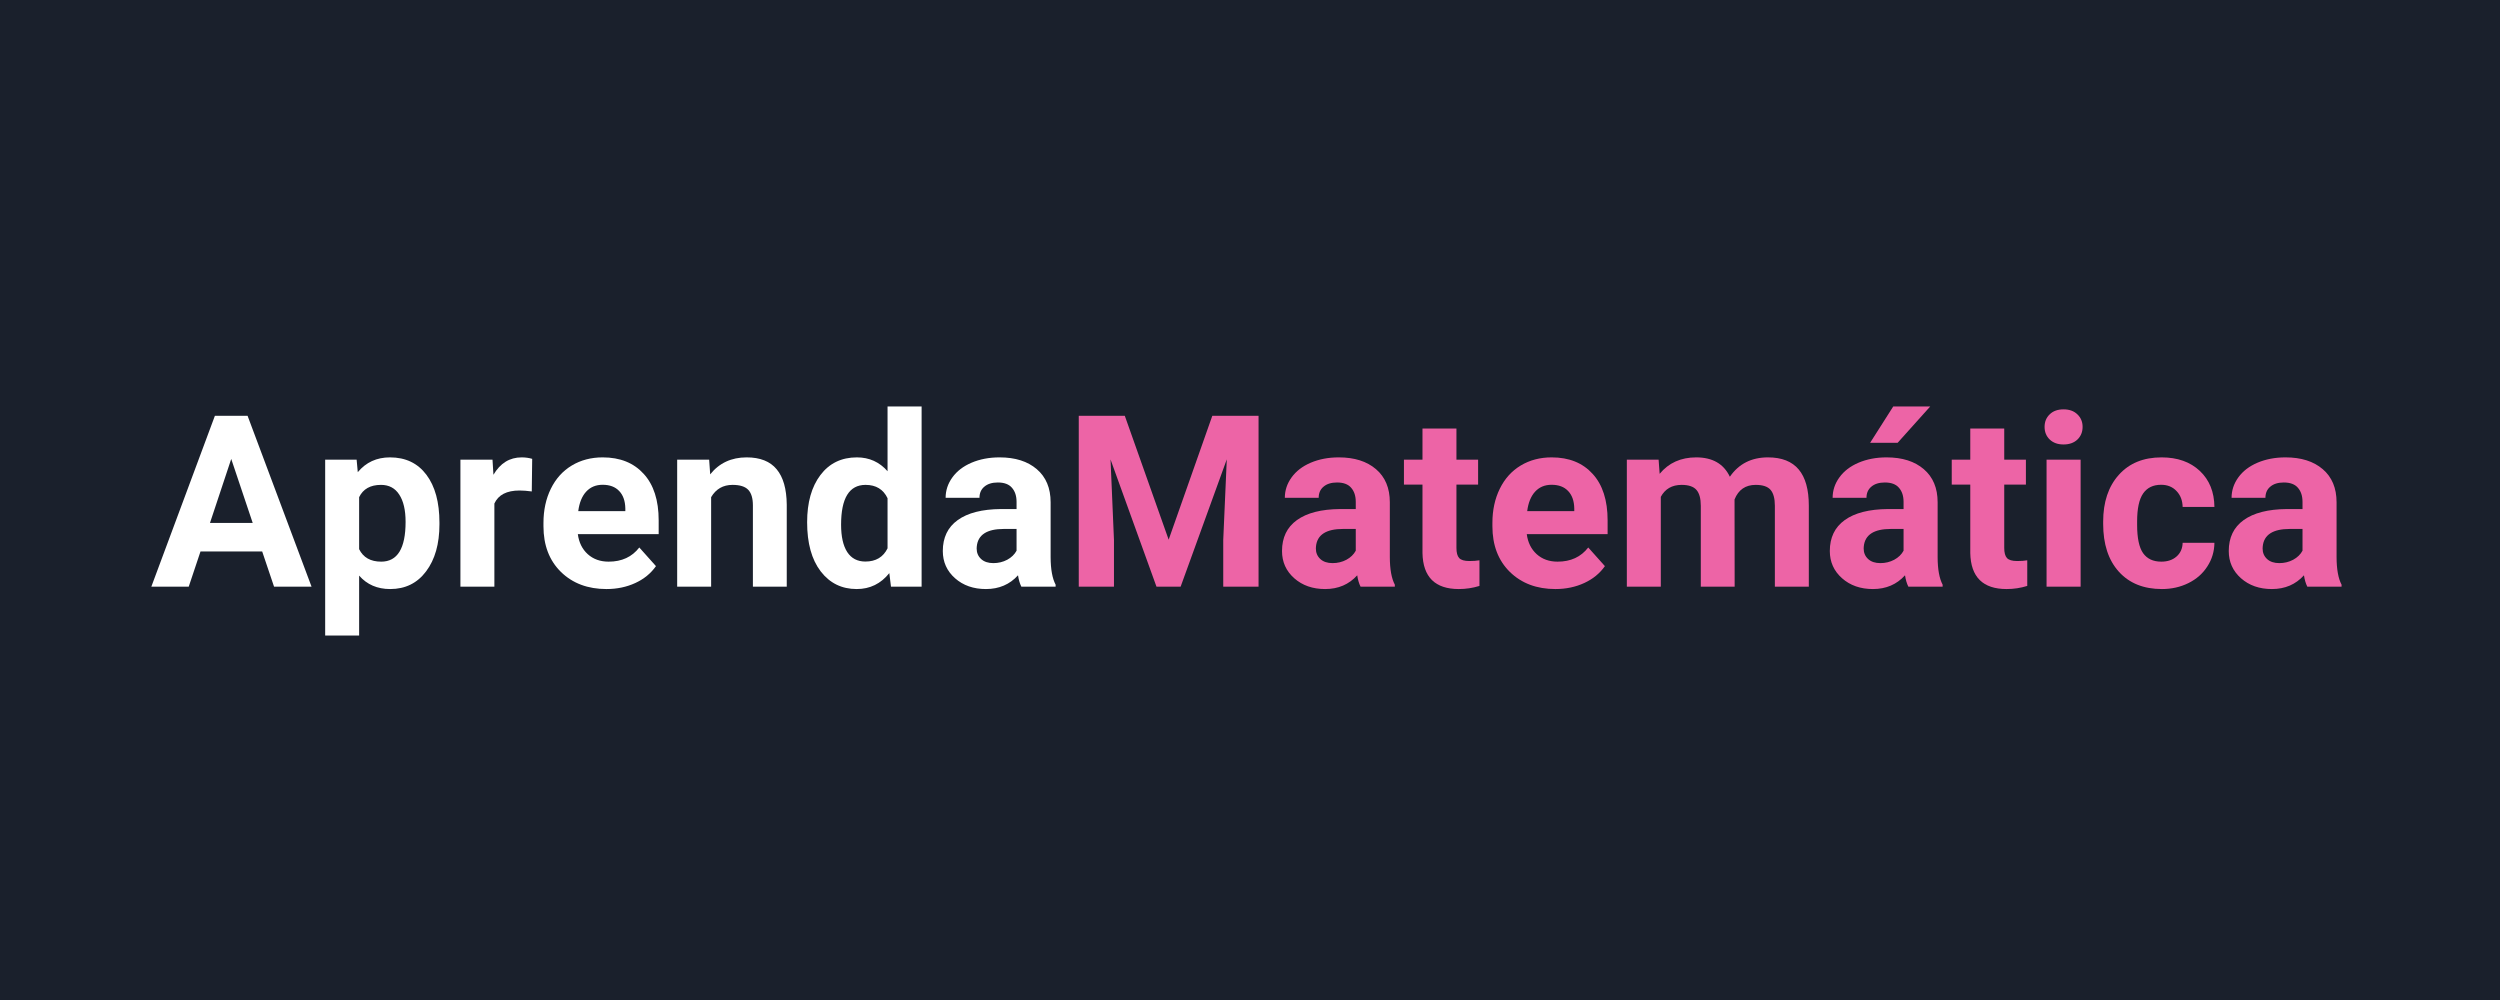
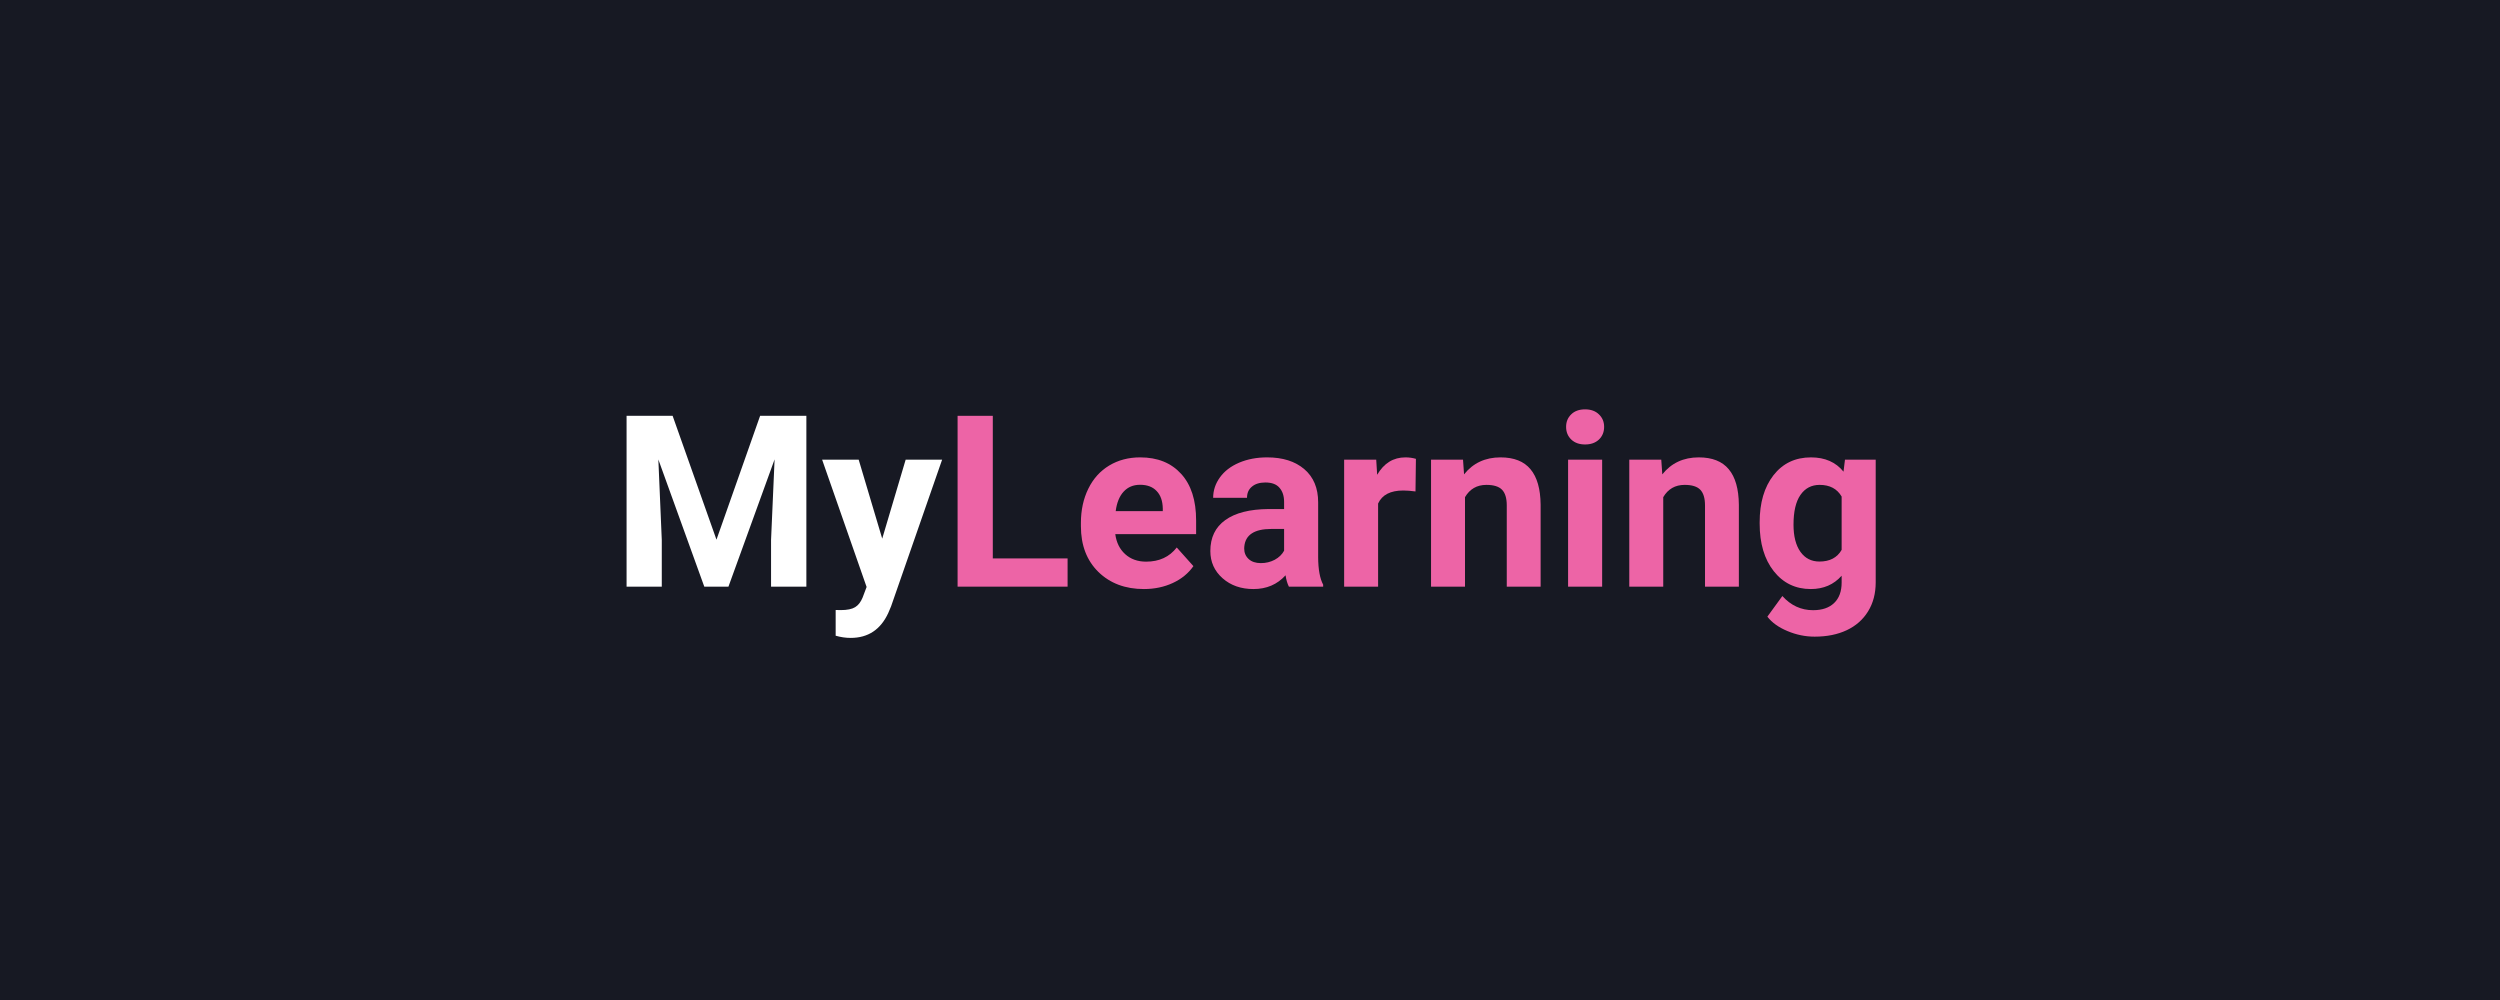
<svg xmlns="http://www.w3.org/2000/svg" width="500" zoomAndPan="magnify" viewBox="0 0 375 150" height="200" preserveAspectRatio="xMidYMid meet" version="1.0">
  <defs>
    <g />
  </defs>
  <rect x="-37.5" width="450" fill="#ffffff" y="-15" height="180" fill-opacity="1" />
  <rect x="-37.5" width="450" fill="#ffffff" y="-15" height="180" fill-opacity="1" />
-   <rect x="-37.5" width="450" fill="#1a202c" y="-15" height="180" fill-opacity="1" />
+   <rect x="-37.5" width="450" fill="#171923" y="-15" height="180" fill-opacity="1" />
  <g fill="#ffffff" fill-opacity="1">
-     <g transform="translate(22.57617, 87.99786)">
+     <g transform="translate(91.70507, 87.99786)">
      <g>
-         <path d="M 16.75 -5.281 L 7.5 -5.281 L 5.734 0 L 0.125 0 L 9.656 -25.625 L 14.562 -25.625 L 24.156 0 L 18.531 0 Z M 8.922 -9.562 L 15.328 -9.562 L 12.109 -19.156 Z M 8.922 -9.562 " />
+         <path d="M 9.188 -25.625 L 15.766 -7.047 L 22.312 -25.625 L 29.25 -25.625 L 29.25 0 L 23.953 0 L 23.953 -7 L 24.484 -19.094 L 17.562 0 L 13.938 0 L 7.047 -19.078 L 7.562 -7 L 7.562 0 L 2.281 0 L 2.281 -25.625 Z M 9.188 -25.625 " />
      </g>
    </g>
  </g>
  <g fill="#ffffff" fill-opacity="1">
-     <g transform="translate(46.82248, 87.99786)">
+     <g transform="translate(123.271, 87.99786)">
      <g>
-         <path d="M 19.094 -9.344 C 19.094 -6.414 18.426 -4.066 17.094 -2.297 C 15.77 -0.523 13.973 0.359 11.703 0.359 C 9.773 0.359 8.223 -0.312 7.047 -1.656 L 7.047 7.328 L 1.953 7.328 L 1.953 -19.047 L 6.672 -19.047 L 6.844 -17.172 C 8.07 -18.648 9.68 -19.391 11.672 -19.391 C 14.016 -19.391 15.836 -18.52 17.141 -16.781 C 18.441 -15.051 19.094 -12.66 19.094 -9.609 Z M 14.016 -9.719 C 14.016 -11.488 13.695 -12.852 13.062 -13.812 C 12.438 -14.781 11.523 -15.266 10.328 -15.266 C 8.734 -15.266 7.641 -14.648 7.047 -13.422 L 7.047 -5.625 C 7.66 -4.375 8.766 -3.75 10.359 -3.75 C 12.797 -3.75 14.016 -5.738 14.016 -9.719 Z M 14.016 -9.719 " />
+         <path d="M 9.062 -7.203 L 12.578 -19.047 L 18.047 -19.047 L 10.391 2.953 L 9.969 3.953 C 8.82 6.441 6.941 7.688 4.328 7.688 C 3.586 7.688 2.836 7.578 2.078 7.359 L 2.078 3.5 L 2.844 3.516 C 3.812 3.516 4.531 3.367 5 3.078 C 5.477 2.785 5.852 2.301 6.125 1.625 L 6.719 0.047 L 0.047 -19.047 L 5.531 -19.047 Z M 9.062 -7.203 " />
      </g>
    </g>
  </g>
-   <g fill="#ffffff" fill-opacity="1">
-     <g transform="translate(67.10986, 87.99786)">
+   <g fill="#ed64a6" fill-opacity="1">
+     <g transform="translate(141.3574, 87.99786)">
      <g>
-         <path d="M 12.656 -14.281 C 11.957 -14.375 11.348 -14.422 10.828 -14.422 C 8.898 -14.422 7.641 -13.77 7.047 -12.469 L 7.047 0 L 1.953 0 L 1.953 -19.047 L 6.766 -19.047 L 6.906 -16.781 C 7.926 -18.52 9.336 -19.391 11.141 -19.391 C 11.703 -19.391 12.227 -19.316 12.719 -19.172 Z M 12.656 -14.281 " />
+         <path d="M 7.562 -4.234 L 18.781 -4.234 L 18.781 0 L 2.281 0 L 2.281 -25.625 L 7.562 -25.625 Z M 7.562 -4.234 " />
      </g>
    </g>
  </g>
-   <g fill="#ffffff" fill-opacity="1">
-     <g transform="translate(80.25355, 87.99786)">
+   <g fill="#ed64a6" fill-opacity="1">
+     <g transform="translate(160.8706, 87.99786)">
      <g>
        <path d="M 10.719 0.359 C 7.926 0.359 5.648 -0.492 3.891 -2.203 C 2.141 -3.922 1.266 -6.207 1.266 -9.062 L 1.266 -9.562 C 1.266 -11.469 1.633 -13.176 2.375 -14.688 C 3.113 -16.195 4.16 -17.359 5.516 -18.172 C 6.867 -18.984 8.414 -19.391 10.156 -19.391 C 12.758 -19.391 14.805 -18.566 16.297 -16.922 C 17.797 -15.285 18.547 -12.957 18.547 -9.938 L 18.547 -7.875 L 6.422 -7.875 C 6.586 -6.625 7.082 -5.625 7.906 -4.875 C 8.738 -4.125 9.785 -3.75 11.047 -3.75 C 13.016 -3.75 14.547 -4.457 15.641 -5.875 L 18.141 -3.078 C 17.379 -1.992 16.348 -1.148 15.047 -0.547 C 13.742 0.055 12.301 0.359 10.719 0.359 Z M 10.141 -15.281 C 9.129 -15.281 8.305 -14.938 7.672 -14.25 C 7.047 -13.57 6.648 -12.598 6.484 -11.328 L 13.547 -11.328 L 13.547 -11.734 C 13.523 -12.859 13.219 -13.727 12.625 -14.344 C 12.039 -14.969 11.211 -15.281 10.141 -15.281 Z M 10.141 -15.281 " />
      </g>
    </g>
  </g>
-   <g fill="#ffffff" fill-opacity="1">
-     <g transform="translate(99.73154, 87.99786)">
-       <g>
-         <path d="M 6.641 -19.047 L 6.797 -16.844 C 8.148 -18.539 9.973 -19.391 12.266 -19.391 C 14.285 -19.391 15.785 -18.797 16.766 -17.609 C 17.754 -16.43 18.258 -14.66 18.281 -12.297 L 18.281 0 L 13.203 0 L 13.203 -12.188 C 13.203 -13.258 12.969 -14.039 12.5 -14.531 C 12.031 -15.02 11.25 -15.266 10.156 -15.266 C 8.727 -15.266 7.656 -14.648 6.938 -13.422 L 6.938 0 L 1.844 0 L 1.844 -19.047 Z M 6.641 -19.047 " />
-       </g>
-     </g>
-   </g>
-   <g fill="#ffffff" fill-opacity="1">
-     <g transform="translate(119.9133, 87.99786)">
-       <g>
-         <path d="M 1.156 -9.656 C 1.156 -12.625 1.82 -14.988 3.156 -16.75 C 4.488 -18.508 6.312 -19.391 8.625 -19.391 C 10.477 -19.391 12.008 -18.695 13.219 -17.312 L 13.219 -27.031 L 18.328 -27.031 L 18.328 0 L 13.734 0 L 13.484 -2.031 C 12.211 -0.438 10.582 0.359 8.594 0.359 C 6.352 0.359 4.551 -0.523 3.188 -2.297 C 1.832 -4.066 1.156 -6.52 1.156 -9.656 Z M 6.25 -9.297 C 6.25 -7.516 6.555 -6.145 7.172 -5.188 C 7.797 -4.238 8.703 -3.766 9.891 -3.766 C 11.461 -3.766 12.57 -4.426 13.219 -5.75 L 13.219 -13.266 C 12.582 -14.598 11.484 -15.266 9.922 -15.266 C 7.473 -15.266 6.25 -13.273 6.25 -9.297 Z M 6.25 -9.297 " />
-       </g>
-     </g>
-   </g>
-   <g fill="#ffffff" fill-opacity="1">
-     <g transform="translate(140.2183, 87.99786)">
+   <g fill="#ed64a6" fill-opacity="1">
+     <g transform="translate(180.3486, 87.99786)">
      <g>
        <path d="M 12.984 0 C 12.754 -0.457 12.586 -1.023 12.484 -1.703 C 11.242 -0.328 9.641 0.359 7.672 0.359 C 5.805 0.359 4.258 -0.18 3.031 -1.266 C 1.812 -2.348 1.203 -3.707 1.203 -5.344 C 1.203 -7.363 1.945 -8.91 3.438 -9.984 C 4.938 -11.066 7.098 -11.617 9.922 -11.641 L 12.266 -11.641 L 12.266 -12.719 C 12.266 -13.602 12.035 -14.305 11.578 -14.828 C 11.129 -15.359 10.422 -15.625 9.453 -15.625 C 8.598 -15.625 7.926 -15.414 7.438 -15 C 6.945 -14.594 6.703 -14.035 6.703 -13.328 L 1.625 -13.328 C 1.625 -14.43 1.961 -15.453 2.641 -16.391 C 3.316 -17.328 4.273 -18.062 5.516 -18.594 C 6.766 -19.125 8.164 -19.391 9.719 -19.391 C 12.062 -19.391 13.922 -18.801 15.297 -17.625 C 16.68 -16.445 17.375 -14.789 17.375 -12.656 L 17.375 -4.406 C 17.383 -2.594 17.633 -1.223 18.125 -0.297 L 18.125 0 Z M 8.781 -3.531 C 9.531 -3.531 10.223 -3.695 10.859 -4.031 C 11.492 -4.375 11.961 -4.828 12.266 -5.391 L 12.266 -8.656 L 10.359 -8.656 C 7.816 -8.656 6.461 -7.773 6.297 -6.016 L 6.281 -5.719 C 6.281 -5.082 6.504 -4.555 6.953 -4.141 C 7.398 -3.734 8.008 -3.531 8.781 -3.531 Z M 8.781 -3.531 " />
      </g>
    </g>
  </g>
  <g fill="#ed64a6" fill-opacity="1">
-     <g transform="translate(159.5332, 87.99786)">
+     <g transform="translate(199.6682, 87.99786)">
      <g>
-         <path d="M 9.188 -25.625 L 15.766 -7.047 L 22.312 -25.625 L 29.25 -25.625 L 29.25 0 L 23.953 0 L 23.953 -7 L 24.484 -19.094 L 17.562 0 L 13.938 0 L 7.047 -19.078 L 7.562 -7 L 7.562 0 L 2.281 0 L 2.281 -25.625 Z M 9.188 -25.625 " />
+         <path d="M 12.656 -14.281 C 11.957 -14.375 11.348 -14.422 10.828 -14.422 C 8.898 -14.422 7.641 -13.77 7.047 -12.469 L 7.047 0 L 1.953 0 L 1.953 -19.047 L 6.766 -19.047 L 6.906 -16.781 C 7.926 -18.52 9.336 -19.391 11.141 -19.391 C 11.703 -19.391 12.227 -19.316 12.719 -19.172 Z M 12.656 -14.281 " />
      </g>
    </g>
  </g>
  <g fill="#ed64a6" fill-opacity="1">
-     <g transform="translate(191.0991, 87.99786)">
+     <g transform="translate(212.8119, 87.99786)">
      <g>
-         <path d="M 12.984 0 C 12.754 -0.457 12.586 -1.023 12.484 -1.703 C 11.242 -0.328 9.641 0.359 7.672 0.359 C 5.805 0.359 4.258 -0.18 3.031 -1.266 C 1.812 -2.348 1.203 -3.707 1.203 -5.344 C 1.203 -7.363 1.945 -8.91 3.438 -9.984 C 4.938 -11.066 7.098 -11.617 9.922 -11.641 L 12.266 -11.641 L 12.266 -12.719 C 12.266 -13.602 12.035 -14.305 11.578 -14.828 C 11.129 -15.359 10.422 -15.625 9.453 -15.625 C 8.598 -15.625 7.926 -15.414 7.438 -15 C 6.945 -14.594 6.703 -14.035 6.703 -13.328 L 1.625 -13.328 C 1.625 -14.43 1.961 -15.453 2.641 -16.391 C 3.316 -17.328 4.273 -18.062 5.516 -18.594 C 6.766 -19.125 8.164 -19.391 9.719 -19.391 C 12.062 -19.391 13.922 -18.801 15.297 -17.625 C 16.68 -16.445 17.375 -14.789 17.375 -12.656 L 17.375 -4.406 C 17.383 -2.594 17.633 -1.223 18.125 -0.297 L 18.125 0 Z M 8.781 -3.531 C 9.531 -3.531 10.223 -3.695 10.859 -4.031 C 11.492 -4.375 11.961 -4.828 12.266 -5.391 L 12.266 -8.656 L 10.359 -8.656 C 7.816 -8.656 6.461 -7.773 6.297 -6.016 L 6.281 -5.719 C 6.281 -5.082 6.504 -4.555 6.953 -4.141 C 7.398 -3.734 8.008 -3.531 8.781 -3.531 Z M 8.781 -3.531 " />
+         <path d="M 6.641 -19.047 L 6.797 -16.844 C 8.148 -18.539 9.973 -19.391 12.266 -19.391 C 14.285 -19.391 15.785 -18.797 16.766 -17.609 C 17.754 -16.43 18.258 -14.66 18.281 -12.297 L 18.281 0 L 13.203 0 L 13.203 -12.188 C 13.203 -13.258 12.969 -14.039 12.5 -14.531 C 12.031 -15.02 11.25 -15.266 10.156 -15.266 C 8.727 -15.266 7.656 -14.648 6.938 -13.422 L 6.938 0 L 1.844 0 L 1.844 -19.047 Z M 6.641 -19.047 " />
      </g>
    </g>
  </g>
  <g fill="#ed64a6" fill-opacity="1">
-     <g transform="translate(210.4188, 87.99786)">
-       <g>
-         <path d="M 8.047 -23.719 L 8.047 -19.047 L 11.297 -19.047 L 11.297 -15.312 L 8.047 -15.312 L 8.047 -5.812 C 8.047 -5.102 8.18 -4.598 8.453 -4.297 C 8.723 -3.992 9.238 -3.844 10 -3.844 C 10.562 -3.844 11.062 -3.879 11.5 -3.953 L 11.5 -0.109 C 10.5 0.203 9.469 0.359 8.406 0.359 C 4.844 0.359 3.023 -1.441 2.953 -5.047 L 2.953 -15.312 L 0.172 -15.312 L 0.172 -19.047 L 2.953 -19.047 L 2.953 -23.719 Z M 8.047 -23.719 " />
-       </g>
-     </g>
-   </g>
-   <g fill="#ed64a6" fill-opacity="1">
-     <g transform="translate(222.5947, 87.99786)">
-       <g>
-         <path d="M 10.719 0.359 C 7.926 0.359 5.648 -0.492 3.891 -2.203 C 2.141 -3.922 1.266 -6.207 1.266 -9.062 L 1.266 -9.562 C 1.266 -11.469 1.633 -13.176 2.375 -14.688 C 3.113 -16.195 4.16 -17.359 5.516 -18.172 C 6.867 -18.984 8.414 -19.391 10.156 -19.391 C 12.758 -19.391 14.805 -18.566 16.297 -16.922 C 17.797 -15.285 18.547 -12.957 18.547 -9.938 L 18.547 -7.875 L 6.422 -7.875 C 6.586 -6.625 7.082 -5.625 7.906 -4.875 C 8.738 -4.125 9.785 -3.75 11.047 -3.75 C 13.016 -3.75 14.547 -4.457 15.641 -5.875 L 18.141 -3.078 C 17.379 -1.992 16.348 -1.148 15.047 -0.547 C 13.742 0.055 12.301 0.359 10.719 0.359 Z M 10.141 -15.281 C 9.129 -15.281 8.305 -14.938 7.672 -14.25 C 7.047 -13.57 6.648 -12.598 6.484 -11.328 L 13.547 -11.328 L 13.547 -11.734 C 13.523 -12.859 13.219 -13.727 12.625 -14.344 C 12.039 -14.969 11.211 -15.281 10.141 -15.281 Z M 10.141 -15.281 " />
-       </g>
-     </g>
-   </g>
-   <g fill="#ed64a6" fill-opacity="1">
-     <g transform="translate(242.0727, 87.99786)">
-       <g>
-         <path d="M 6.719 -19.047 L 6.875 -16.922 C 8.227 -18.566 10.055 -19.391 12.359 -19.391 C 14.805 -19.391 16.488 -18.422 17.406 -16.484 C 18.738 -18.422 20.645 -19.391 23.125 -19.391 C 25.188 -19.391 26.723 -18.785 27.734 -17.578 C 28.742 -16.379 29.25 -14.57 29.25 -12.156 L 29.25 0 L 24.156 0 L 24.156 -12.141 C 24.156 -13.223 23.941 -14.016 23.516 -14.516 C 23.086 -15.016 22.344 -15.266 21.281 -15.266 C 19.75 -15.266 18.691 -14.535 18.109 -13.078 L 18.125 0 L 13.047 0 L 13.047 -12.125 C 13.047 -13.227 12.828 -14.023 12.391 -14.516 C 11.953 -15.016 11.211 -15.266 10.172 -15.266 C 8.734 -15.266 7.691 -14.664 7.047 -13.469 L 7.047 0 L 1.953 0 L 1.953 -19.047 Z M 6.719 -19.047 " />
-       </g>
-     </g>
-   </g>
-   <g fill="#ed64a6" fill-opacity="1">
-     <g transform="translate(273.2692, 87.99786)">
-       <g>
-         <path d="M 12.984 0 C 12.754 -0.457 12.586 -1.023 12.484 -1.703 C 11.242 -0.328 9.641 0.359 7.672 0.359 C 5.805 0.359 4.258 -0.18 3.031 -1.266 C 1.812 -2.348 1.203 -3.707 1.203 -5.344 C 1.203 -7.363 1.945 -8.91 3.438 -9.984 C 4.938 -11.066 7.098 -11.617 9.922 -11.641 L 12.266 -11.641 L 12.266 -12.719 C 12.266 -13.602 12.035 -14.305 11.578 -14.828 C 11.129 -15.359 10.422 -15.625 9.453 -15.625 C 8.598 -15.625 7.926 -15.414 7.438 -15 C 6.945 -14.594 6.703 -14.035 6.703 -13.328 L 1.625 -13.328 C 1.625 -14.43 1.961 -15.453 2.641 -16.391 C 3.316 -17.328 4.273 -18.062 5.516 -18.594 C 6.766 -19.125 8.164 -19.391 9.719 -19.391 C 12.062 -19.391 13.922 -18.801 15.297 -17.625 C 16.68 -16.445 17.375 -14.789 17.375 -12.656 L 17.375 -4.406 C 17.383 -2.594 17.633 -1.223 18.125 -0.297 L 18.125 0 Z M 8.781 -3.531 C 9.531 -3.531 10.223 -3.695 10.859 -4.031 C 11.492 -4.375 11.961 -4.828 12.266 -5.391 L 12.266 -8.656 L 10.359 -8.656 C 7.816 -8.656 6.461 -7.773 6.297 -6.016 L 6.281 -5.719 C 6.281 -5.082 6.504 -4.555 6.953 -4.141 C 7.398 -3.734 8.008 -3.531 8.781 -3.531 Z M 10.719 -27.031 L 16.266 -27.031 L 11.375 -21.578 L 7.25 -21.578 Z M 10.719 -27.031 " />
-       </g>
-     </g>
-   </g>
-   <g fill="#ed64a6" fill-opacity="1">
-     <g transform="translate(292.5888, 87.99786)">
-       <g>
-         <path d="M 8.047 -23.719 L 8.047 -19.047 L 11.297 -19.047 L 11.297 -15.312 L 8.047 -15.312 L 8.047 -5.812 C 8.047 -5.102 8.18 -4.598 8.453 -4.297 C 8.723 -3.992 9.238 -3.844 10 -3.844 C 10.562 -3.844 11.062 -3.879 11.5 -3.953 L 11.5 -0.109 C 10.5 0.203 9.469 0.359 8.406 0.359 C 4.844 0.359 3.023 -1.441 2.953 -5.047 L 2.953 -15.312 L 0.172 -15.312 L 0.172 -19.047 L 2.953 -19.047 L 2.953 -23.719 Z M 8.047 -23.719 " />
-       </g>
-     </g>
-   </g>
-   <g fill="#ed64a6" fill-opacity="1">
-     <g transform="translate(304.7647, 87.99786)">
+     <g transform="translate(232.9937, 87.99786)">
      <g>
        <path d="M 7.328 0 L 2.219 0 L 2.219 -19.047 L 7.328 -19.047 Z M 1.922 -23.969 C 1.922 -24.727 2.176 -25.352 2.688 -25.844 C 3.195 -26.344 3.891 -26.594 4.766 -26.594 C 5.641 -26.594 6.332 -26.344 6.844 -25.844 C 7.363 -25.352 7.625 -24.727 7.625 -23.969 C 7.625 -23.195 7.363 -22.562 6.844 -22.062 C 6.32 -21.57 5.629 -21.328 4.766 -21.328 C 3.91 -21.328 3.223 -21.57 2.703 -22.062 C 2.18 -22.562 1.922 -23.195 1.922 -23.969 Z M 1.922 -23.969 " />
      </g>
    </g>
  </g>
  <g fill="#ed64a6" fill-opacity="1">
-     <g transform="translate(314.319, 87.99786)">
+     <g transform="translate(242.548, 87.99786)">
      <g>
-         <path d="M 9.875 -3.75 C 10.812 -3.75 11.57 -4.004 12.156 -4.516 C 12.75 -5.035 13.055 -5.723 13.078 -6.578 L 17.844 -6.578 C 17.832 -5.285 17.477 -4.102 16.781 -3.031 C 16.094 -1.957 15.145 -1.125 13.938 -0.531 C 12.738 0.062 11.414 0.359 9.969 0.359 C 7.238 0.359 5.086 -0.504 3.516 -2.234 C 1.941 -3.973 1.156 -6.367 1.156 -9.422 L 1.156 -9.75 C 1.156 -12.688 1.938 -15.023 3.5 -16.766 C 5.062 -18.516 7.203 -19.391 9.922 -19.391 C 12.305 -19.391 14.219 -18.711 15.656 -17.359 C 17.094 -16.004 17.82 -14.203 17.844 -11.953 L 13.078 -11.953 C 13.055 -12.93 12.75 -13.727 12.156 -14.344 C 11.57 -14.969 10.801 -15.281 9.844 -15.281 C 8.656 -15.281 7.758 -14.848 7.156 -13.984 C 6.551 -13.117 6.25 -11.719 6.25 -9.781 L 6.25 -9.266 C 6.25 -7.297 6.547 -5.883 7.141 -5.031 C 7.742 -4.176 8.656 -3.75 9.875 -3.75 Z M 9.875 -3.75 " />
+         <path d="M 6.641 -19.047 L 6.797 -16.844 C 8.148 -18.539 9.973 -19.391 12.266 -19.391 C 14.285 -19.391 15.785 -18.797 16.766 -17.609 C 17.754 -16.43 18.258 -14.66 18.281 -12.297 L 18.281 0 L 13.203 0 L 13.203 -12.188 C 13.203 -13.258 12.969 -14.039 12.5 -14.531 C 12.031 -15.02 11.25 -15.266 10.156 -15.266 C 8.727 -15.266 7.656 -14.648 6.938 -13.422 L 6.938 0 L 1.844 0 L 1.844 -19.047 Z M 6.641 -19.047 " />
      </g>
    </g>
  </g>
  <g fill="#ed64a6" fill-opacity="1">
-     <g transform="translate(333.1108, 87.99786)">
+     <g transform="translate(262.7298, 87.99786)">
      <g>
-         <path d="M 12.984 0 C 12.754 -0.457 12.586 -1.023 12.484 -1.703 C 11.242 -0.328 9.641 0.359 7.672 0.359 C 5.805 0.359 4.258 -0.18 3.031 -1.266 C 1.812 -2.348 1.203 -3.707 1.203 -5.344 C 1.203 -7.363 1.945 -8.91 3.438 -9.984 C 4.938 -11.066 7.098 -11.617 9.922 -11.641 L 12.266 -11.641 L 12.266 -12.719 C 12.266 -13.602 12.035 -14.305 11.578 -14.828 C 11.129 -15.359 10.422 -15.625 9.453 -15.625 C 8.598 -15.625 7.926 -15.414 7.438 -15 C 6.945 -14.594 6.703 -14.035 6.703 -13.328 L 1.625 -13.328 C 1.625 -14.43 1.961 -15.453 2.641 -16.391 C 3.316 -17.328 4.273 -18.062 5.516 -18.594 C 6.766 -19.125 8.164 -19.391 9.719 -19.391 C 12.062 -19.391 13.922 -18.801 15.297 -17.625 C 16.68 -16.445 17.375 -14.789 17.375 -12.656 L 17.375 -4.406 C 17.383 -2.594 17.633 -1.223 18.125 -0.297 L 18.125 0 Z M 8.781 -3.531 C 9.531 -3.531 10.223 -3.695 10.859 -4.031 C 11.492 -4.375 11.961 -4.828 12.266 -5.391 L 12.266 -8.656 L 10.359 -8.656 C 7.816 -8.656 6.461 -7.773 6.297 -6.016 L 6.281 -5.719 C 6.281 -5.082 6.504 -4.555 6.953 -4.141 C 7.398 -3.734 8.008 -3.531 8.781 -3.531 Z M 8.781 -3.531 " />
+         <path d="M 1.219 -9.656 C 1.219 -12.582 1.91 -14.938 3.297 -16.719 C 4.691 -18.5 6.566 -19.391 8.922 -19.391 C 11.016 -19.391 12.641 -18.676 13.797 -17.25 L 14.016 -19.047 L 18.625 -19.047 L 18.625 -0.641 C 18.625 1.023 18.242 2.473 17.484 3.703 C 16.723 4.941 15.656 5.883 14.281 6.531 C 12.914 7.176 11.312 7.5 9.469 7.5 C 8.07 7.5 6.707 7.219 5.375 6.656 C 4.051 6.102 3.051 5.383 2.375 4.5 L 4.625 1.406 C 5.895 2.82 7.43 3.531 9.234 3.531 C 10.586 3.531 11.641 3.172 12.391 2.453 C 13.141 1.734 13.516 0.711 13.516 -0.609 L 13.516 -1.641 C 12.336 -0.305 10.797 0.359 8.891 0.359 C 6.598 0.359 4.742 -0.535 3.328 -2.328 C 1.922 -4.117 1.219 -6.492 1.219 -9.453 Z M 6.297 -9.297 C 6.297 -7.566 6.641 -6.211 7.328 -5.234 C 8.023 -4.254 8.977 -3.766 10.188 -3.766 C 11.738 -3.766 12.848 -4.348 13.516 -5.516 L 13.516 -13.516 C 12.836 -14.68 11.738 -15.266 10.219 -15.266 C 9 -15.266 8.039 -14.766 7.344 -13.766 C 6.645 -12.766 6.297 -11.273 6.297 -9.297 Z M 6.297 -9.297 " />
      </g>
    </g>
  </g>
</svg>
